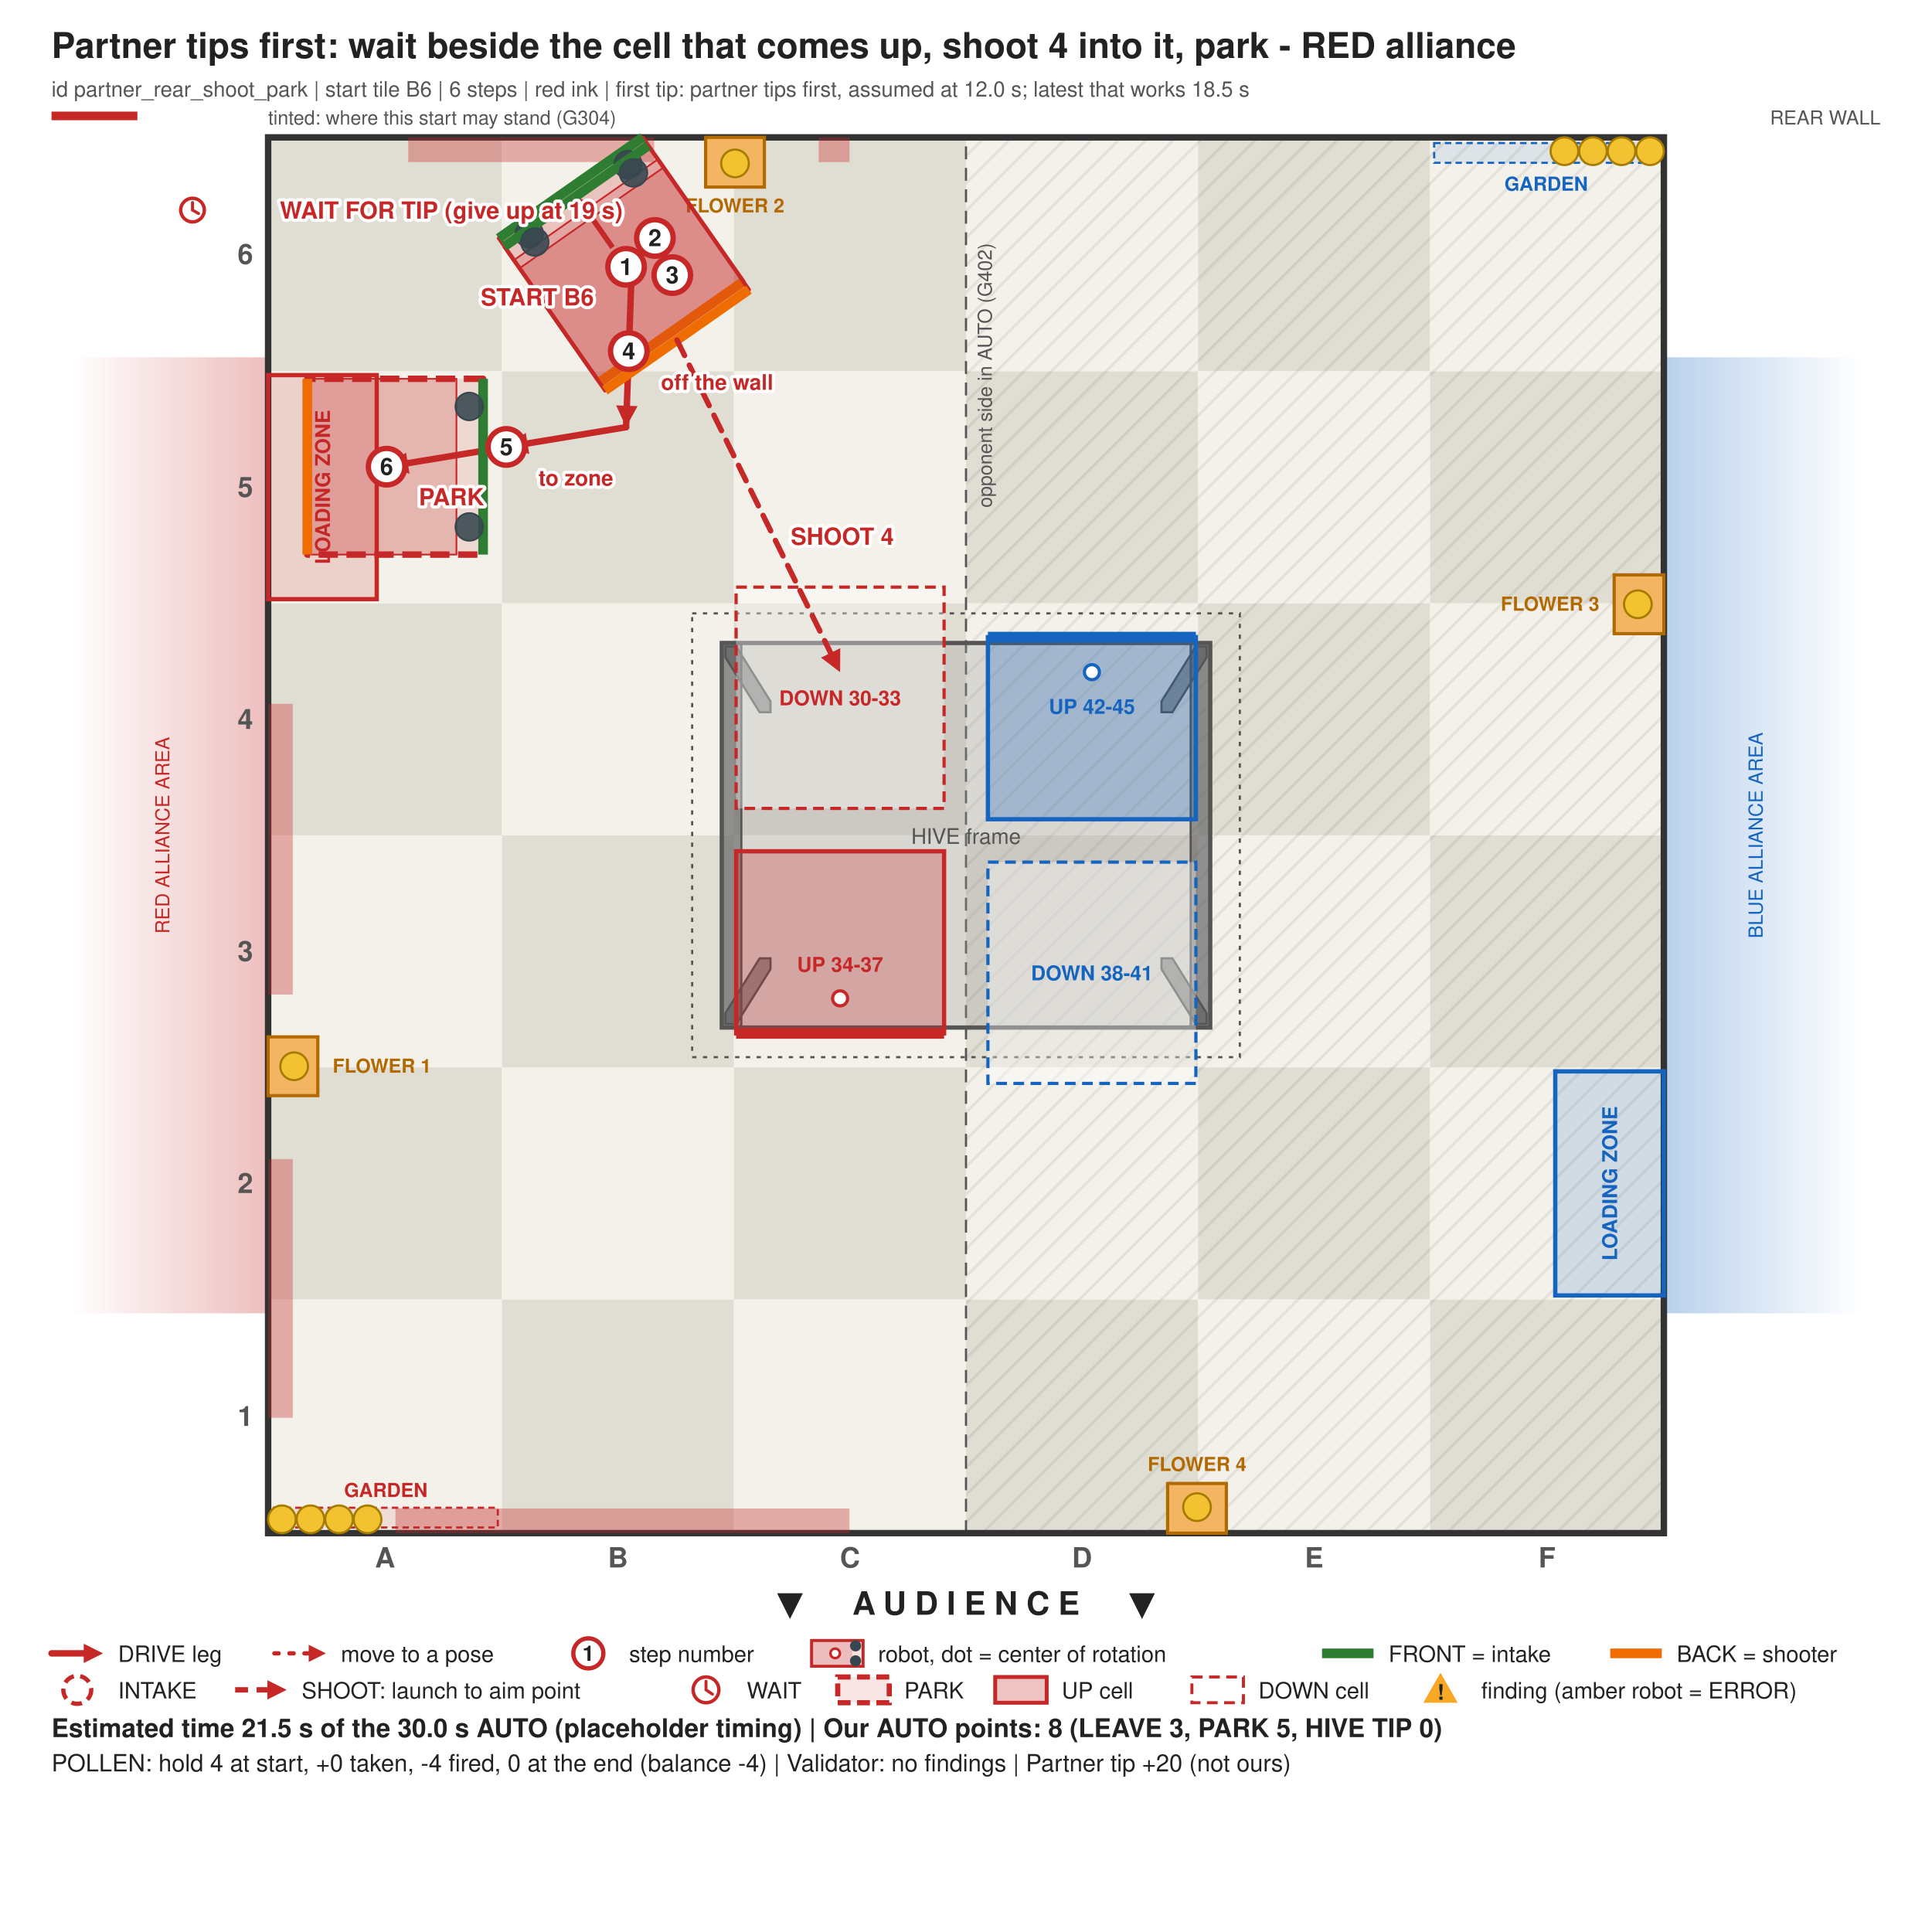
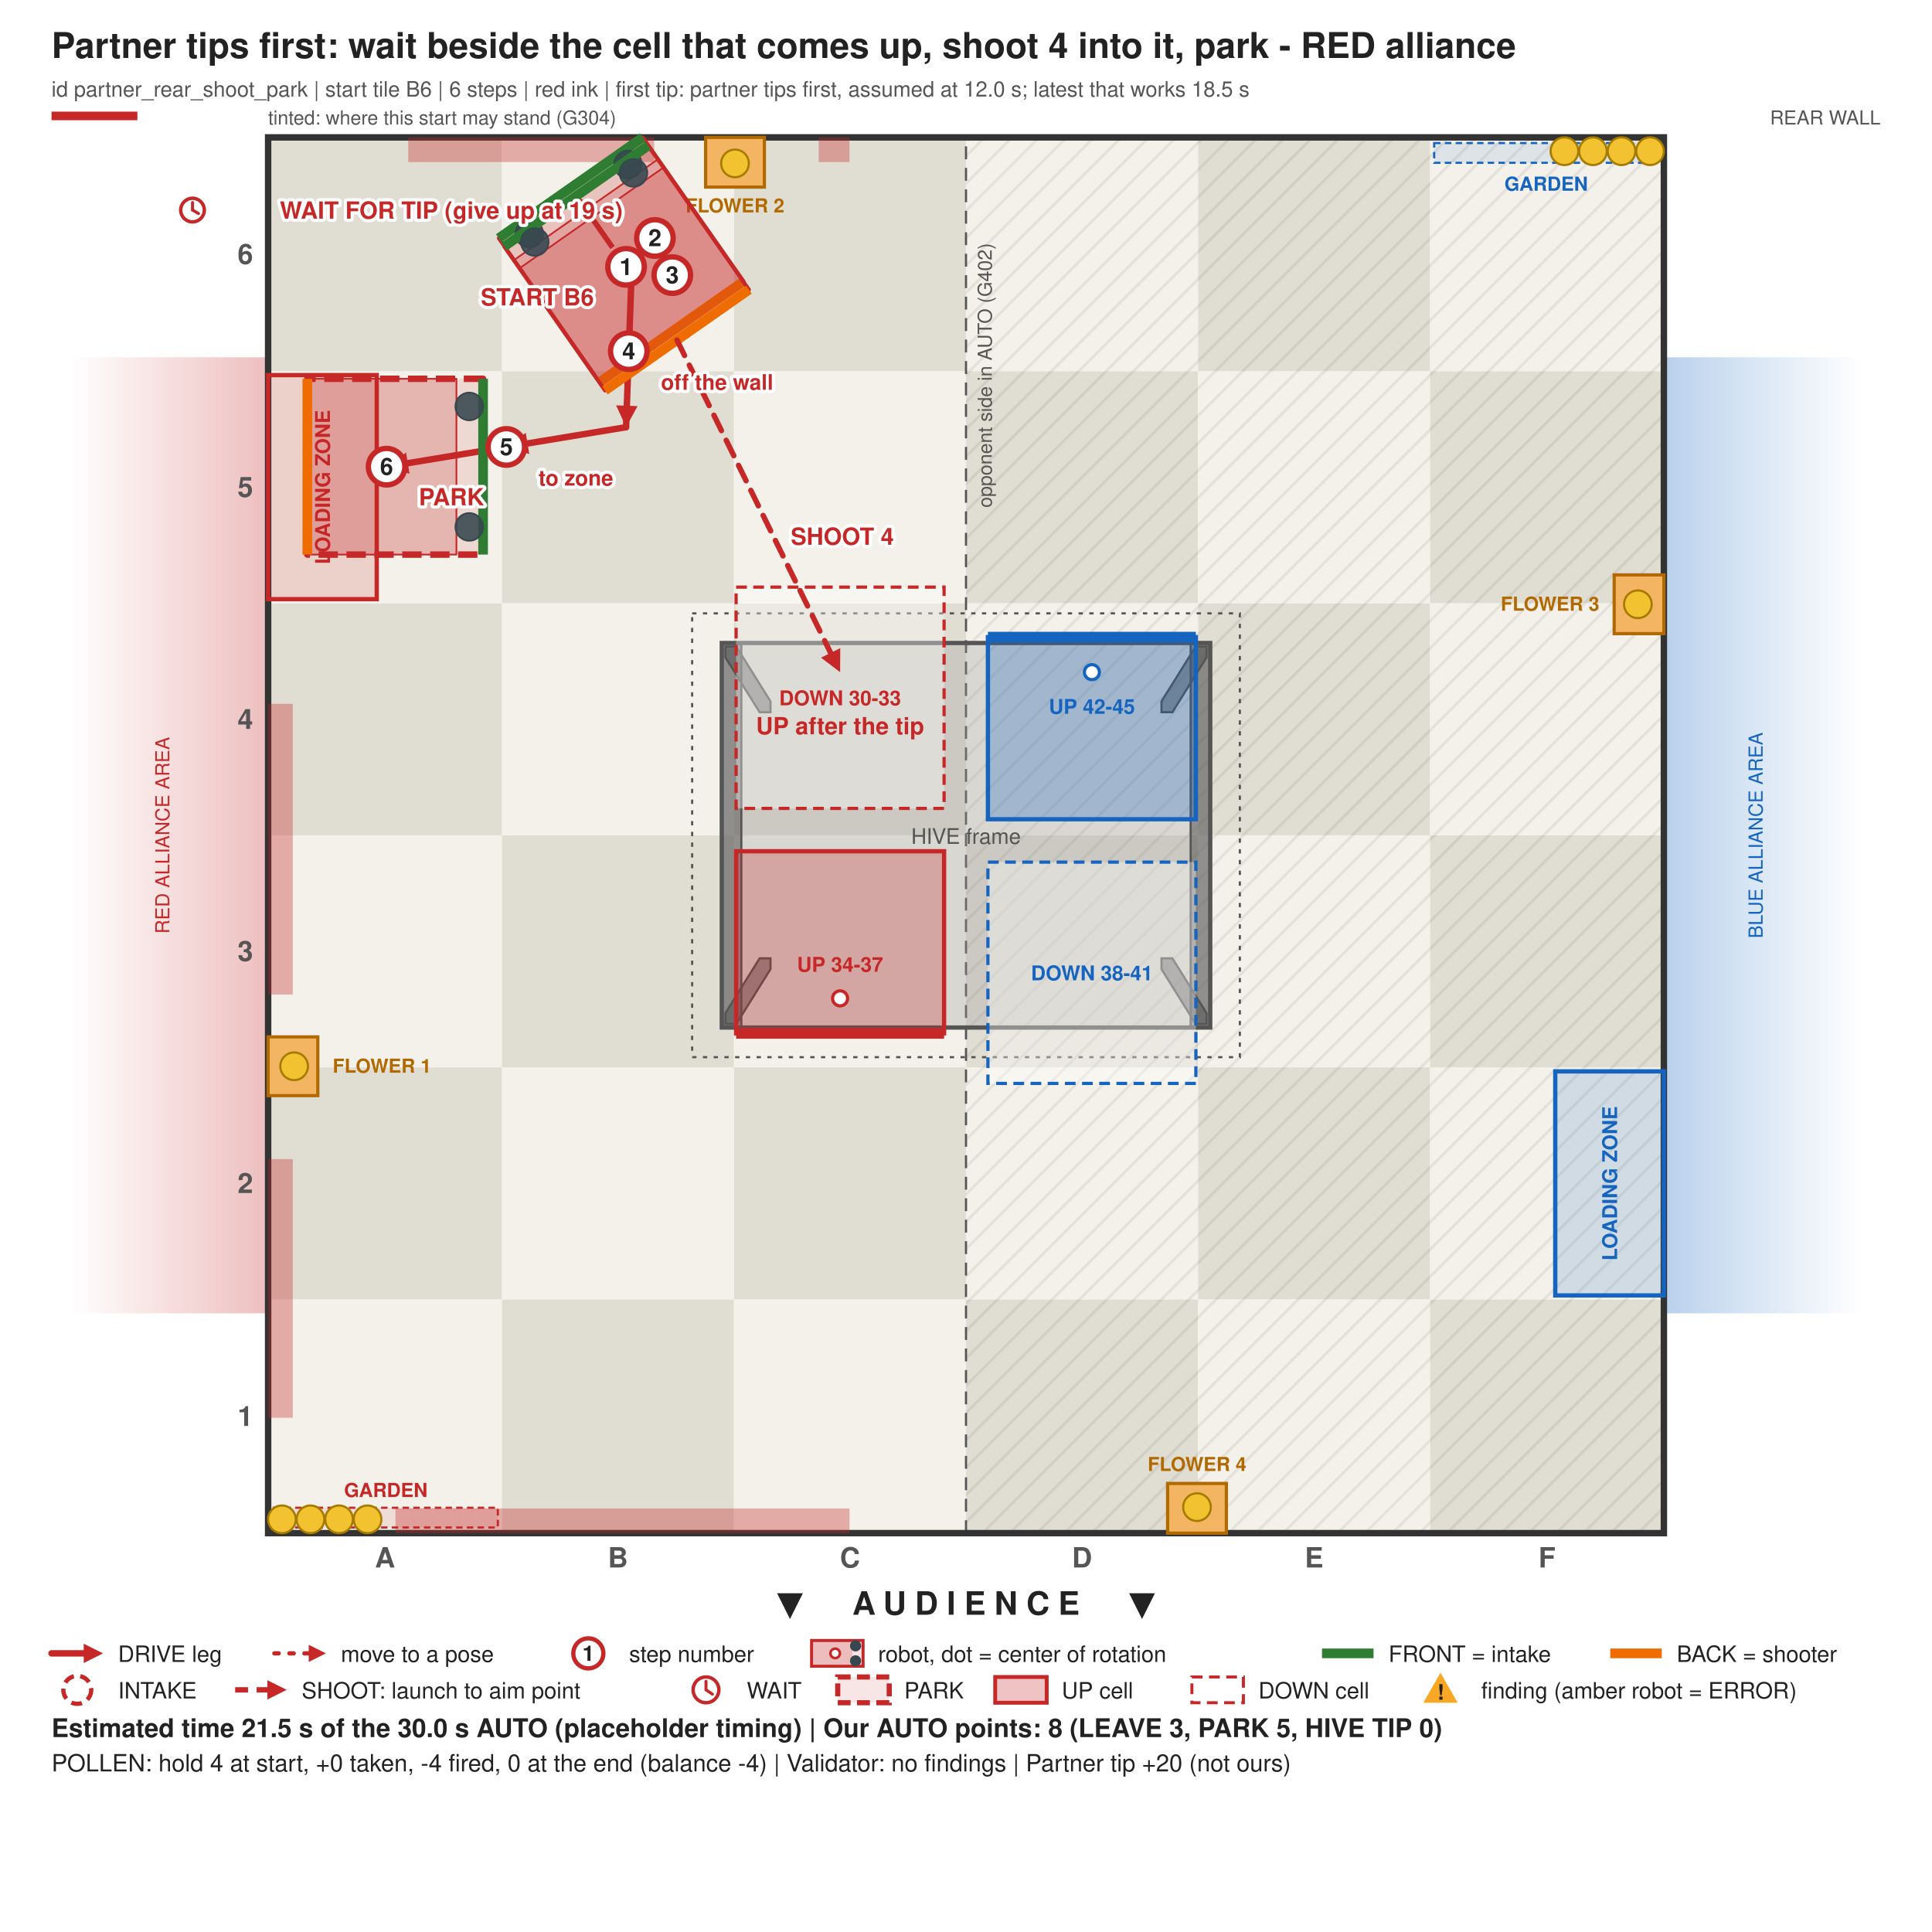
<svg xmlns="http://www.w3.org/2000/svg" viewBox="0 0 900 900" width="900" height="900" role="img" aria-labelledby="svg-title svg-desc" font-family="Helvetica, Arial, sans-serif">
  <defs>
    <linearGradient id="area-red" x1="1" y1="0" x2="0" y2="0">
      <stop offset="0" stop-color="#c62828" stop-opacity="0.30" />
      <stop offset="1" stop-color="#c62828" stop-opacity="0" />
    </linearGradient>
    <linearGradient id="area-blue" x1="0" y1="0" x2="1" y2="0">
      <stop offset="0" stop-color="#1565c0" stop-opacity="0.30" />
      <stop offset="1" stop-color="#1565c0" stop-opacity="0" />
    </linearGradient>
    <pattern id="opponent-hatch" width="9" height="9" patternUnits="userSpaceOnUse" patternTransform="rotate(45)">
      <line x1="0" y1="0" x2="0" y2="9" stroke="#000000" stroke-opacity="0.07" stroke-width="2.5" />
    </pattern>
  </defs>
  <rect id="background" x="0" y="0" width="900" height="900" fill="#ffffff" />
  <text id="title" x="24" y="27" font-size="16.54" font-weight="bold" fill="#222222">Partner tips first: wait beside the cell that comes up, shoot 4 into it, park - RED alliance</text>
  <text id="subtitle" x="24" y="45" font-size="9.9" fill="#555555">id partner_rear_shoot_park  |  start tile B6  |  6 steps  |  red ink  |  first tip: partner tips first, assumed at 12.0 s; latest that works 18.5 s</text>
  <rect x="24" y="52" width="40" height="4" fill="#c62828" />
  <g id="field">
    <rect class="alliance-area" data-alliance="RED" x="32.9" y="166.43" width="92" height="445.37" fill="url(#area-red)" />
    <rect class="alliance-area" data-alliance="BLUE" x="775.1" y="166.43" width="92" height="445.37" fill="url(#area-blue)" />
    <text x="78.9" y="389.12" font-size="9" fill="#c62828" text-anchor="middle" transform="rotate(-90 78.9 389.12)">RED ALLIANCE AREA</text>
    <text x="821.1" y="389.12" font-size="9" fill="#1565c0" text-anchor="middle" transform="rotate(-90 821.1 389.12)">BLUE ALLIANCE AREA</text>
    <rect class="tile" data-tile="A1" x="124.9" y="605.3" width="108.9" height="108.9" fill="#f3f1ea" />
    <rect class="tile" data-tile="A2" x="124.9" y="497.2" width="108.9" height="108.1" fill="#e0ddd2" />
    <rect class="tile" data-tile="A3" x="124.9" y="389.1" width="108.9" height="108.1" fill="#f3f1ea" />
    <rect class="tile" data-tile="A4" x="124.9" y="281" width="108.9" height="108.1" fill="#e0ddd2" />
    <rect class="tile" data-tile="A5" x="124.9" y="172.9" width="108.9" height="108.1" fill="#f3f1ea" />
    <rect class="tile" data-tile="A6" x="124.9" y="64" width="108.9" height="108.9" fill="#e0ddd2" />
    <rect class="tile" data-tile="B1" x="233.8" y="605.3" width="108.1" height="108.9" fill="#e0ddd2" />
    <rect class="tile" data-tile="B2" x="233.8" y="497.2" width="108.1" height="108.1" fill="#f3f1ea" />
    <rect class="tile" data-tile="B3" x="233.8" y="389.1" width="108.1" height="108.1" fill="#e0ddd2" />
    <rect class="tile" data-tile="B4" x="233.8" y="281" width="108.1" height="108.1" fill="#f3f1ea" />
    <rect class="tile" data-tile="B5" x="233.8" y="172.9" width="108.1" height="108.1" fill="#e0ddd2" />
    <rect class="tile" data-tile="B6" x="233.8" y="64" width="108.1" height="108.9" fill="#f3f1ea" />
    <rect class="tile" data-tile="C1" x="341.9" y="605.3" width="108.1" height="108.9" fill="#f3f1ea" />
    <rect class="tile" data-tile="C2" x="341.9" y="497.2" width="108.1" height="108.1" fill="#e0ddd2" />
    <rect class="tile" data-tile="C3" x="341.9" y="389.1" width="108.1" height="108.1" fill="#f3f1ea" />
    <rect class="tile" data-tile="C4" x="341.9" y="281" width="108.1" height="108.1" fill="#e0ddd2" />
    <rect class="tile" data-tile="C5" x="341.9" y="172.9" width="108.1" height="108.1" fill="#f3f1ea" />
    <rect class="tile" data-tile="C6" x="341.9" y="64" width="108.1" height="108.9" fill="#e0ddd2" />
    <rect class="tile" data-tile="D1" x="450" y="605.3" width="108.1" height="108.9" fill="#e0ddd2" />
    <rect class="tile" data-tile="D2" x="450" y="497.2" width="108.1" height="108.1" fill="#f3f1ea" />
    <rect class="tile" data-tile="D3" x="450" y="389.1" width="108.1" height="108.1" fill="#e0ddd2" />
    <rect class="tile" data-tile="D4" x="450" y="281" width="108.1" height="108.1" fill="#f3f1ea" />
    <rect class="tile" data-tile="D5" x="450" y="172.9" width="108.1" height="108.1" fill="#e0ddd2" />
    <rect class="tile" data-tile="D6" x="450" y="64" width="108.1" height="108.9" fill="#f3f1ea" />
    <rect class="tile" data-tile="E1" x="558.1" y="605.3" width="108.1" height="108.9" fill="#f3f1ea" />
    <rect class="tile" data-tile="E2" x="558.1" y="497.2" width="108.1" height="108.1" fill="#e0ddd2" />
    <rect class="tile" data-tile="E3" x="558.1" y="389.1" width="108.1" height="108.1" fill="#f3f1ea" />
    <rect class="tile" data-tile="E4" x="558.1" y="281" width="108.1" height="108.1" fill="#e0ddd2" />
    <rect class="tile" data-tile="E5" x="558.1" y="172.9" width="108.1" height="108.1" fill="#f3f1ea" />
    <rect class="tile" data-tile="E6" x="558.1" y="64" width="108.1" height="108.9" fill="#e0ddd2" />
    <rect class="tile" data-tile="F1" x="666.2" y="605.3" width="108.9" height="108.9" fill="#e0ddd2" />
    <rect class="tile" data-tile="F2" x="666.2" y="497.2" width="108.9" height="108.1" fill="#f3f1ea" />
    <rect class="tile" data-tile="F3" x="666.2" y="389.1" width="108.9" height="108.1" fill="#e0ddd2" />
    <rect class="tile" data-tile="F4" x="666.2" y="281" width="108.9" height="108.1" fill="#f3f1ea" />
    <rect class="tile" data-tile="F5" x="666.2" y="172.9" width="108.9" height="108.1" fill="#e0ddd2" />
    <rect class="tile" data-tile="F6" x="666.2" y="64" width="108.9" height="108.9" fill="#f3f1ea" />
    <rect id="opponent-side" x="450" y="64" width="325.1" height="650.2" fill="url(#opponent-hatch)" />
    <line id="side-line" x1="450" y1="714.2" x2="450" y2="64" stroke="#555555" stroke-width="1" stroke-dasharray="6 4" />
    <text id="opponent-label" x="462" y="174.86" font-size="9" fill="#555555" text-anchor="middle" transform="rotate(-90 462 174.86)">opponent side in AUTO (G402)</text>
    <text class="tile-label" x="179.35" y="730.2" font-size="13" font-weight="bold" text-anchor="middle" fill="#555555">A</text>
    <text class="tile-label" x="287.85" y="730.2" font-size="13" font-weight="bold" text-anchor="middle" fill="#555555">B</text>
    <text class="tile-label" x="395.95" y="730.2" font-size="13" font-weight="bold" text-anchor="middle" fill="#555555">C</text>
    <text class="tile-label" x="504.05" y="730.2" font-size="13" font-weight="bold" text-anchor="middle" fill="#555555">D</text>
    <text class="tile-label" x="612.15" y="730.2" font-size="13" font-weight="bold" text-anchor="middle" fill="#555555">E</text>
    <text class="tile-label" x="720.65" y="730.2" font-size="13" font-weight="bold" text-anchor="middle" fill="#555555">F</text>
    <text class="tile-label" x="117.9" y="664.25" font-size="13" font-weight="bold" text-anchor="end" fill="#555555">1</text>
    <text class="tile-label" x="117.9" y="555.75" font-size="13" font-weight="bold" text-anchor="end" fill="#555555">2</text>
    <text class="tile-label" x="117.9" y="447.65" font-size="13" font-weight="bold" text-anchor="end" fill="#555555">3</text>
    <text class="tile-label" x="117.9" y="339.55" font-size="13" font-weight="bold" text-anchor="end" fill="#555555">4</text>
    <text class="tile-label" x="117.9" y="231.45" font-size="13" font-weight="bold" text-anchor="end" fill="#555555">5</text>
    <text class="tile-label" x="117.9" y="122.95" font-size="13" font-weight="bold" text-anchor="end" fill="#555555">6</text>
    <rect id="field-border" x="124.9" y="64" width="650.2" height="650.2" fill="none" stroke="#333333" stroke-width="3" />
  </g>
  <g id="structures">
    <rect id="hive-frame" x="336.23" y="299.53" width="227.54" height="179.14" fill="#9a9a9a" fill-opacity="0.30" stroke="#555555" stroke-width="2" />
    <rect id="hive-keepout" x="322.43" y="285.73" width="255.14" height="206.74" fill="none" stroke="#555555" stroke-width="1" stroke-dasharray="2 3" />
    <g id="hive-solid">
      <polygon class="hive-foot" points="336.23,478.67 345.35,478.67 345.35,299.53 336.23,299.53" fill="#555555" fill-opacity="0.55" stroke="#555555" stroke-width="1" />
      <polygon class="hive-foot" points="554.65,478.67 563.77,478.67 563.77,299.53 554.65,299.53" fill="#555555" fill-opacity="0.55" stroke="#555555" stroke-width="1" />
      <polygon class="hive-foot" points="337.94,477.01 343,477.01 358.92,451.48 358.92,446.42 353.86,446.42 337.94,471.95" fill="#555555" fill-opacity="0.55" stroke="#555555" stroke-width="1" />
      <polygon class="hive-foot" points="337.94,306.25 353.86,331.78 358.92,331.78 358.92,326.72 343,301.19 337.94,301.19" fill="#555555" fill-opacity="0.55" stroke="#555555" stroke-width="1" />
      <polygon class="hive-foot" points="541.08,451.48 557,477.01 562.06,477.01 562.06,471.95 546.14,446.42 541.08,446.42" fill="#555555" fill-opacity="0.55" stroke="#555555" stroke-width="1" />
      <polygon class="hive-foot" points="541.08,331.78 546.14,331.78 562.06,306.25 562.06,301.19 557,301.19 541.08,326.72" fill="#555555" fill-opacity="0.55" stroke="#555555" stroke-width="1" />
    </g>
    <text x="450" y="393.1" font-size="10" fill="#555555" text-anchor="middle">HIVE frame</text>
    <g class="hive" data-alliance="RED">
      <g class="cell cell-down" data-alliance="RED" data-side="REAR">
        <rect x="342.91" y="273.5" width="96.88" height="103.09" fill="#ffffff" fill-opacity="0.35" stroke="#c62828" stroke-width="1.5" stroke-dasharray="5 3" />
        <text x="391.35" y="328.55" font-size="9.5" font-weight="bold" fill="#c62828" text-anchor="middle">DOWN 30-33</text>
+         <text class="cell-cue" x="391.35" y="342.05" font-size="11" font-weight="bold" fill="#c62828" text-anchor="middle">UP after the tip</text>
      </g>
      <g class="cell cell-up" data-alliance="RED" data-side="AUDIENCE">
        <rect x="342.91" y="396.55" width="96.88" height="84.82" fill="#c62828" fill-opacity="0.28" stroke="#c62828" stroke-width="2" />
        <line class="cell-opening" x1="342.91" y1="481.38" x2="439.79" y2="481.38" stroke="#c62828" stroke-width="5" />
        <circle class="aim-point" cx="391.35" cy="465.08" r="3.5" fill="#ffffff" stroke="#c62828" stroke-width="1.5" />
        <text x="391.35" y="452.68" font-size="9.5" font-weight="bold" fill="#c62828" text-anchor="middle">UP 34-37</text>
      </g>
    </g>
    <g class="hive" data-alliance="BLUE">
      <g class="cell cell-down" data-alliance="BLUE" data-side="AUDIENCE">
        <rect x="460.21" y="401.61" width="96.88" height="103.09" fill="#ffffff" fill-opacity="0.35" stroke="#1565c0" stroke-width="1.5" stroke-dasharray="5 3" />
        <text x="508.65" y="456.66" font-size="9.5" font-weight="bold" fill="#1565c0" text-anchor="middle">DOWN 38-41</text>
      </g>
      <g class="cell cell-up" data-alliance="BLUE" data-side="REAR">
        <rect x="460.21" y="296.82" width="96.88" height="84.82" fill="#1565c0" fill-opacity="0.28" stroke="#1565c0" stroke-width="2" />
        <line class="cell-opening" x1="460.21" y1="296.82" x2="557.09" y2="296.82" stroke="#1565c0" stroke-width="5" />
        <circle class="aim-point" cx="508.65" cy="313.12" r="3.5" fill="#ffffff" stroke="#1565c0" stroke-width="1.5" />
        <text x="508.65" y="332.52" font-size="9.5" font-weight="bold" fill="#1565c0" text-anchor="middle">UP 42-45</text>
      </g>
    </g>
    <g class="flower" data-flower="1">
      <rect x="124.9" y="483.02" width="23.15" height="27.37" fill="#f3b562" stroke="#b26a00" stroke-width="1.5" />
      <circle cx="137.02" cy="496.71" r="6.44" fill="#f2c230" stroke="#a67c00" stroke-width="1" />
      <text x="154.95" y="499.71" font-size="9" fill="#b26a00" font-weight="bold" text-anchor="start">FLOWER 1</text>
    </g>
    <g class="flower" data-flower="2">
      <rect x="328.71" y="64" width="27.37" height="23.15" fill="#f3b562" stroke="#b26a00" stroke-width="1.5" />
      <circle cx="342.39" cy="76.12" r="6.44" fill="#f2c230" stroke="#a67c00" stroke-width="1" />
      <text x="342.39" y="98.95" font-size="9" fill="#b26a00" font-weight="bold" text-anchor="middle">FLOWER 2</text>
    </g>
    <g class="flower" data-flower="3">
      <rect x="751.95" y="267.81" width="23.15" height="27.37" fill="#f3b562" stroke="#b26a00" stroke-width="1.5" />
      <circle cx="762.98" cy="281.49" r="6.44" fill="#f2c230" stroke="#a67c00" stroke-width="1" />
      <text x="745.05" y="284.49" font-size="9" fill="#b26a00" font-weight="bold" text-anchor="end">FLOWER 3</text>
    </g>
    <g class="flower" data-flower="4">
      <rect x="543.92" y="691.05" width="27.37" height="23.15" fill="#f3b562" stroke="#b26a00" stroke-width="1.5" />
      <circle cx="557.61" cy="702.08" r="6.44" fill="#f2c230" stroke="#a67c00" stroke-width="1" />
      <text x="557.61" y="685.25" font-size="9" fill="#b26a00" font-weight="bold" text-anchor="middle">FLOWER 4</text>
    </g>
    <g class="garden" data-alliance="RED">
      <rect x="127.54" y="702.36" width="104.37" height="9.2" fill="#c62828" fill-opacity="0.10" stroke="#c62828" stroke-width="1" stroke-dasharray="3 2" />
      <circle class="pollen" cx="131.34" cy="707.76" r="6.44" fill="#f2c230" stroke="#a67c00" stroke-width="1" />
      <circle class="pollen" cx="144.63" cy="707.76" r="6.44" fill="#f2c230" stroke="#a67c00" stroke-width="1" />
      <circle class="pollen" cx="157.93" cy="707.76" r="6.44" fill="#f2c230" stroke="#a67c00" stroke-width="1" />
      <circle class="pollen" cx="171.22" cy="707.76" r="6.44" fill="#f2c230" stroke="#a67c00" stroke-width="1" />
      <text x="179.73" y="697.36" font-size="9" fill="#c62828" text-anchor="middle" font-weight="bold">GARDEN</text>
    </g>
    <g class="loading-zone" data-alliance="RED">
      <rect x="124.9" y="174.74" width="50.6" height="104.37" fill="#c62828" fill-opacity="0.16" stroke="#c62828" stroke-width="2" />
      <text x="150.2" y="230.43" font-size="9.5" font-weight="bold" fill="#c62828" text-anchor="middle" transform="rotate(-90 150.2 226.93)">LOADING ZONE</text>
    </g>
    <g class="garden" data-alliance="BLUE">
      <rect x="668.09" y="66.64" width="104.37" height="9.2" fill="#1565c0" fill-opacity="0.10" stroke="#1565c0" stroke-width="1" stroke-dasharray="3 2" />
      <circle class="pollen" cx="768.66" cy="70.44" r="6.44" fill="#f2c230" stroke="#a67c00" stroke-width="1" />
      <circle class="pollen" cx="755.37" cy="70.44" r="6.44" fill="#f2c230" stroke="#a67c00" stroke-width="1" />
      <circle class="pollen" cx="742.07" cy="70.44" r="6.44" fill="#f2c230" stroke="#a67c00" stroke-width="1" />
      <circle class="pollen" cx="728.78" cy="70.44" r="6.44" fill="#f2c230" stroke="#a67c00" stroke-width="1" />
      <text x="720.27" y="88.84" font-size="9" fill="#1565c0" text-anchor="middle" font-weight="bold">GARDEN</text>
    </g>
    <g class="loading-zone" data-alliance="BLUE">
      <rect x="724.5" y="499.09" width="50.6" height="104.37" fill="#1565c0" fill-opacity="0.16" stroke="#1565c0" stroke-width="2" />
      <text x="749.8" y="554.77" font-size="9.5" font-weight="bold" fill="#1565c0" text-anchor="middle" transform="rotate(-90 749.8 551.27)">LOADING ZONE</text>
    </g>
    <text id="audience-label" x="450" y="752.2" font-size="15" font-weight="bold" letter-spacing="4" text-anchor="middle" fill="#222222">AUDIENCE</text>
    <polygon class="compass-arrow" points="362,742.2 374,742.2 368,754.2" fill="#222222" />
    <polygon class="compass-arrow" points="526,742.2 538,742.2 532,754.2" fill="#222222" />
    <text x="876" y="58" font-size="9" fill="#555555" text-anchor="end">REAR WALL</text>
  </g>
  <g id="start-bands" data-heading="125">
    <rect class="start-band" data-wall="RED" data-from="11.68" data-to="37.88" x="124.9" y="539.94" width="11.5" height="120.52" fill="#c62828" fill-opacity="0.35" />
    <rect class="start-band" data-wall="RED" data-from="54.55" data-to="83.98" x="124.9" y="327.88" width="11.5" height="135.41" fill="#c62828" fill-opacity="0.35" />
    <rect class="start-band" data-wall="AUDIENCE" data-from="12.89" data-to="58.88" x="184.21" y="702.7" width="211.52" height="11.5" fill="#c62828" fill-opacity="0.35" />
    <rect class="start-band" data-wall="REAR" data-from="14.19" data-to="39.1" x="190.16" y="64" width="114.58" height="11.5" fill="#c62828" fill-opacity="0.35" />
    <rect class="start-band" data-wall="REAR" data-from="55.76" data-to="58.88" x="381.38" y="64" width="14.35" height="11.5" fill="#c62828" fill-opacity="0.35" />
    <text class="start-band-label" x="124.9" y="58" font-size="9" fill="#555555">tinted: where this start may stand (G304)</text>
  </g>
  <g id="route" data-ink="#c62828" data-alliance="RED" data-route="partner_rear_shoot_park">
    <g class="approach" data-step="3">
      <line x1="291.65" y1="124.3" x2="294.18" y2="128.16" stroke="#c62828" stroke-width="2" stroke-dasharray="2 5" stroke-linecap="round" opacity="0.85" />
      <polygon class="arrowhead" points="294.18,128.16 286.45,123.66 293.14,119.28" fill="#c62828" />
    </g>
    <g class="drive-leg" data-step="4" data-mode="CONSTANT">
      <path class="leg" d="M 294.18 128.16 L 291.65 199" fill="none" stroke="#c62828" stroke-width="3" stroke-linecap="round" stroke-linejoin="round" />
      <polygon class="arrowhead" points="291.65,199 287.01,188.83 297,189.19" fill="#c62828" />
    </g>
    <g class="drive-leg" data-step="5" data-mode="LINEAR">
      <path class="leg" d="M 291.65 199 L 180.1 217.4" fill="none" stroke="#c62828" stroke-width="3" stroke-linecap="round" stroke-linejoin="round" />
      <polygon class="arrowhead" points="235.87,208.2 244.93,201.64 246.56,211.51" fill="#c62828" />
      <polygon class="arrowhead" points="180.1,217.4 189.15,210.84 190.78,220.71" fill="#c62828" />
    </g>
    <g id="start-footprint" class="footprint start" data-step="1">
      <polygon class="outline" points="232.34,110.96 279.3,178.04 346.37,131.07 299.41,64" fill="#c62828" fill-opacity="0.14" stroke="#c62828" stroke-width="1.8" stroke-linejoin="round" />
      <polygon class="chassis" points="239.46,121.14 279.3,178.04 346.37,131.07 306.53,74.17" fill="#c62828" fill-opacity="0.2" stroke="#c62828" stroke-width="0.8" stroke-linejoin="round" />
      <line class="front-edge" x1="232.34" y1="110.96" x2="299.41" y2="64" stroke="#2e7d32" stroke-width="4.5" />
      <line class="back-edge" x1="279.3" y1="178.04" x2="346.37" y2="131.07" stroke="#ef6c00" stroke-width="4.5" />
      <circle class="wheel" data-wheel="LEFT" cx="246.58" cy="108.85" r="6.44" fill="#37474f" fill-opacity="0.88" stroke="#37474f" stroke-width="0.8" />
      <circle class="wheel" data-wheel="RIGHT" cx="292.55" cy="76.66" r="6.44" fill="#37474f" fill-opacity="0.88" stroke="#37474f" stroke-width="0.8" />
      <g class="pose-point" data-x="36.25" data-y="128.24">
        <circle cx="291.65" cy="124.3" r="3.4" fill="#ffffff" fill-opacity="0.92" stroke="#c62828" stroke-width="1.6" />
        <line x1="288.25" y1="124.3" x2="295.05" y2="124.3" stroke="#c62828" stroke-width="1" />
        <line x1="291.65" y1="120.9" x2="291.65" y2="127.7" stroke="#c62828" stroke-width="1" />
      </g>
      <line class="heading-arrow" x1="285.34" y1="115.29" x2="273.33" y2="98.13" stroke="#c62828" stroke-width="2.5" />
      <polygon class="arrowhead" points="268.74,91.58 278.57,96.9 270.38,102.64" fill="#c62828" />
    </g>
    <g class="shoot-pose" data-step="3" data-nominal="false">
      <polygon class="outline" points="234.87,114.83 281.83,181.9 348.9,134.94 301.94,67.86" fill="#c62828" fill-opacity="0.1" stroke="#c62828" stroke-width="1.8" stroke-linejoin="round" />
      <polygon class="chassis" points="241.99,125 281.83,181.9 348.9,134.94 309.06,78.04" fill="#c62828" fill-opacity="0.2" stroke="#c62828" stroke-width="0.8" stroke-linejoin="round" />
      <line class="front-edge" x1="234.87" y1="114.83" x2="301.94" y2="67.86" stroke="#2e7d32" stroke-width="4.5" />
      <line class="back-edge" x1="281.83" y1="181.9" x2="348.9" y2="134.94" stroke="#ef6c00" stroke-width="4.5" />
      <circle class="wheel" data-wheel="LEFT" cx="249.11" cy="112.72" r="6.44" fill="#37474f" fill-opacity="0.88" stroke="#37474f" stroke-width="0.8" />
      <circle class="wheel" data-wheel="RIGHT" cx="295.08" cy="80.53" r="6.44" fill="#37474f" fill-opacity="0.88" stroke="#37474f" stroke-width="0.8" />
      <g class="pose-point" data-x="36.8" data-y="127.4">
        <circle cx="294.18" cy="128.16" r="3.4" fill="#ffffff" fill-opacity="0.92" stroke="#c62828" stroke-width="1.6" />
        <line x1="290.78" y1="128.16" x2="297.58" y2="128.16" stroke="#c62828" stroke-width="1" />
        <line x1="294.18" y1="124.76" x2="294.18" y2="131.56" stroke="#c62828" stroke-width="1" />
      </g>
      <line class="shot" x1="315.37" y1="158.42" x2="387.38" y2="305.04" stroke="#c62828" stroke-width="2.5" stroke-dasharray="8 5" stroke-linecap="round" />
      <polygon class="arrowhead" points="391.35,313.12 382.45,306.35 391.43,301.94" fill="#c62828" />
    </g>
    <g class="park-outline" data-step="6">
      <polygon class="outline" points="225.04,176.46 143.16,176.46 143.16,258.34 225.04,258.34" fill="#c62828" fill-opacity="0.12" stroke="#c62828" stroke-width="3" stroke-dasharray="9 4" stroke-linejoin="round" />
      <polygon class="chassis" points="212.62,176.46 143.16,176.46 143.16,258.34 212.62,258.34" fill="#c62828" fill-opacity="0.2" stroke="#c62828" stroke-width="0.8" stroke-linejoin="round" />
      <line class="front-edge" x1="225.04" y1="176.46" x2="225.04" y2="258.34" stroke="#2e7d32" stroke-width="4.5" />
      <line class="back-edge" x1="143.16" y1="176.46" x2="143.16" y2="258.34" stroke="#ef6c00" stroke-width="4.5" />
      <circle class="wheel" data-wheel="LEFT" cx="218.6" cy="189.34" r="6.44" fill="#37474f" fill-opacity="0.88" stroke="#37474f" stroke-width="0.8" />
      <circle class="wheel" data-wheel="RIGHT" cx="218.6" cy="245.46" r="6.44" fill="#37474f" fill-opacity="0.88" stroke="#37474f" stroke-width="0.8" />
      <g class="pose-point" data-x="12" data-y="108">
        <circle cx="180.1" cy="217.4" r="3.4" fill="#ffffff" fill-opacity="0.92" stroke="#c62828" stroke-width="1.6" />
        <line x1="176.7" y1="217.4" x2="183.5" y2="217.4" stroke="#c62828" stroke-width="1" />
        <line x1="180.1" y1="214" x2="180.1" y2="220.8" stroke="#c62828" stroke-width="1" />
      </g>
    </g>
    <g id="badges">
      <g class="badge" data-step="1" data-kind="START">
        <circle cx="291.65" cy="124.3" r="8.5" fill="#ffffff" stroke="#c62828" stroke-width="2.5" />
        <text x="291.65" y="128.1" font-size="11" font-weight="bold" text-anchor="middle" fill="#222222">1</text>
      </g>
      <g class="badge" data-step="2" data-kind="WAIT_FOR_TIP">
        <circle cx="305.08" cy="110.86" r="8.5" fill="#ffffff" stroke="#c62828" stroke-width="2.5" />
        <text x="305.08" y="114.66" font-size="11" font-weight="bold" text-anchor="middle" fill="#222222">2</text>
      </g>
      <g class="badge" data-step="3" data-kind="SHOOT">
        <circle cx="313.18" cy="128.16" r="8.5" fill="#ffffff" stroke="#c62828" stroke-width="2.5" />
        <text x="313.18" y="131.96" font-size="11" font-weight="bold" text-anchor="middle" fill="#222222">3</text>
      </g>
      <g class="badge" data-step="4" data-kind="DRIVE">
        <circle cx="292.91" cy="163.58" r="8.5" fill="#ffffff" stroke="#c62828" stroke-width="2.5" />
        <text x="292.91" y="167.38" font-size="11" font-weight="bold" text-anchor="middle" fill="#222222">4</text>
      </g>
      <g class="badge" data-step="5" data-kind="DRIVE">
        <circle cx="235.87" cy="208.2" r="8.5" fill="#ffffff" stroke="#c62828" stroke-width="2.5" />
        <text x="235.87" y="212" font-size="11" font-weight="bold" text-anchor="middle" fill="#222222">5</text>
      </g>
      <g class="badge" data-step="6" data-kind="PARK">
        <circle cx="180.1" cy="217.4" r="8.5" fill="#ffffff" stroke="#c62828" stroke-width="2.5" />
        <text x="180.1" y="221.2" font-size="11" font-weight="bold" text-anchor="middle" fill="#222222">6</text>
      </g>
    </g>
    <g id="step-labels">
      <text class="step-label" x="276.65" y="142.3" font-size="11" font-weight="bold" fill="#c62828" text-anchor="end" stroke="#ffffff" stroke-width="3" stroke-linejoin="round" paint-order="stroke">START B6</text>
      <g class="clock">
        <circle cx="89.68" cy="97.86" r="5.5" fill="#ffffff" stroke="#c62828" stroke-width="1.6" />
        <polyline points="89.68,94.36 89.68,97.86 92.48,99.46" fill="none" stroke="#c62828" stroke-width="1.4" stroke-linecap="round" />
      </g>
      <text class="step-label" x="290.08" y="101.86" font-size="11" font-weight="bold" fill="#c62828" text-anchor="end" stroke="#ffffff" stroke-width="3" stroke-linejoin="round" paint-order="stroke">WAIT FOR TIP (give up at 19 s)</text>
      <text class="step-label" x="368.36" y="253.77" font-size="11" font-weight="bold" fill="#c62828" text-anchor="start" stroke="#ffffff" stroke-width="3" stroke-linejoin="round" paint-order="stroke">SHOOT 4</text>
      <text class="step-label" x="307.91" y="181.58" font-size="10" font-weight="bold" fill="#c62828" text-anchor="start" stroke="#ffffff" stroke-width="3" stroke-linejoin="round" paint-order="stroke">off the wall</text>
      <text class="step-label" x="250.87" y="226.2" font-size="10" font-weight="bold" fill="#c62828" text-anchor="start" stroke="#ffffff" stroke-width="3" stroke-linejoin="round" paint-order="stroke">to zone</text>
      <text class="step-label" x="195.1" y="235.4" font-size="11" font-weight="bold" fill="#c62828" text-anchor="start" stroke="#ffffff" stroke-width="3" stroke-linejoin="round" paint-order="stroke">PARK</text>
    </g>
    <g id="issue-marks">
</g>
  </g>
  <g id="legend">
    <g class="legend-item" data-icon="drive">
      <line x1="24" y1="770.2" x2="40" y2="770.2" stroke="#c62828" stroke-width="3" stroke-linecap="round" />
      <polygon class="arrowhead" points="48,770.2 39,774.7 39,765.7" fill="#c62828" />
      <text x="55" y="774.2" font-size="10.5" fill="#222222">DRIVE leg</text>
    </g>
    <g class="legend-item" data-icon="approach">
      <line x1="127.81" y1="770.2" x2="143.81" y2="770.2" stroke="#c62828" stroke-width="2" stroke-dasharray="2 5" stroke-linecap="round" />
      <polygon class="arrowhead" points="151.81,770.2 143.81,774.2 143.81,766.2" fill="#c62828" />
      <text x="158.81" y="774.2" font-size="10.5" fill="#222222">move to a pose</text>
    </g>
    <g class="legend-item" data-icon="badge">
      <circle cx="274.07" cy="770.2" r="7" fill="#ffffff" stroke="#c62828" stroke-width="2" />
      <text x="274.07" y="773.7" font-size="10" font-weight="bold" text-anchor="middle" fill="#222222">1</text>
      <text x="293.07" y="774.2" font-size="10.5" fill="#222222">step number</text>
    </g>
    <g class="legend-item" data-icon="robot">
      <rect x="378.06" y="764.2" width="24" height="12" fill="#c62828" fill-opacity="0.14" stroke="#c62828" stroke-width="1.4" />
      <rect x="378.06" y="764.2" width="19" height="12" fill="#c62828" fill-opacity="0.2" />
      <circle cx="398.56" cy="766.7" r="2.6" fill="#37474f" />
      <circle cx="398.56" cy="773.7" r="2.6" fill="#37474f" />
      <circle cx="389.06" cy="770.2" r="2.2" fill="#ffffff" stroke="#c62828" stroke-width="1.2" />
      <text x="409.06" y="774.2" font-size="10.5" fill="#222222">robot, dot = center of rotation</text>
    </g>
    <g class="legend-item" data-icon="front">
      <line x1="615.85" y1="770.2" x2="639.85" y2="770.2" stroke="#2e7d32" stroke-width="4.5" />
      <text x="646.85" y="774.2" font-size="10.5" fill="#222222">FRONT = intake</text>
    </g>
    <g class="legend-item" data-icon="back">
      <line x1="750.11" y1="770.2" x2="774.11" y2="770.2" stroke="#ef6c00" stroke-width="4.5" />
      <text x="781.11" y="774.2" font-size="10.5" fill="#222222">BACK = shooter</text>
    </g>
    <g class="legend-item" data-icon="intake">
      <circle cx="36" cy="787.2" r="6.5" fill="none" stroke="#c62828" stroke-width="2" stroke-dasharray="5 3" />
      <text x="55" y="791.2" font-size="10.5" fill="#222222">INTAKE</text>
    </g>
    <g class="legend-item" data-icon="shoot">
      <line x1="109.54" y1="787.2" x2="125.54" y2="787.2" stroke="#c62828" stroke-width="2.5" stroke-dasharray="6 4" />
      <polygon class="arrowhead" points="133.54,787.2 124.54,791.7 124.54,782.7" fill="#c62828" />
      <text x="140.54" y="791.2" font-size="10.5" fill="#222222">SHOOT: launch to aim point</text>
    </g>
    <g class="legend-item" data-icon="wait">
      <circle cx="328.88" cy="787.2" r="6" fill="#ffffff" stroke="#c62828" stroke-width="1.6" />
      <polyline points="328.88,783.2 328.88,787.2 331.88,789.2" fill="none" stroke="#c62828" stroke-width="1.4" stroke-linecap="round" />
      <text x="347.88" y="791.2" font-size="10.5" fill="#222222">WAIT</text>
    </g>
    <g class="legend-item" data-icon="park">
      <rect x="390.24" y="781.2" width="24" height="12" fill="#c62828" fill-opacity="0.12" stroke="#c62828" stroke-width="2.4" stroke-dasharray="6 3" />
      <text x="421.24" y="791.2" font-size="10.5" fill="#222222">PARK</text>
    </g>
    <g class="legend-item" data-icon="up">
      <rect x="463.6" y="781.2" width="24" height="12" fill="#c62828" fill-opacity="0.28" stroke="#c62828" stroke-width="1.8" />
      <text x="494.6" y="791.2" font-size="10.5" fill="#222222">UP cell</text>
    </g>
    <g class="legend-item" data-icon="down">
      <rect x="555.23" y="781.2" width="24" height="12" fill="#ffffff" fill-opacity="0.35" stroke="#c62828" stroke-width="1.4" stroke-dasharray="5 3" />
      <text x="586.23" y="791.2" font-size="10.5" fill="#222222">DOWN cell</text>
    </g>
    <g class="legend-item" data-icon="issue">
      <polygon points="671.04,779.2 679.04,793.2 663.04,793.2" fill="#f9a825" />
      <text x="671.04" y="791.8" font-size="10" font-weight="bold" text-anchor="middle" fill="#222222">!</text>
      <text x="690.04" y="791.2" font-size="10.5" fill="#222222">finding (amber robot = ERROR)</text>
    </g>
  </g>
  <g id="footer">
    <text id="footer-metrics" x="24" y="809.2" font-size="12" font-weight="bold" fill="#222222">Estimated time 21.5 s of the 30.0 s AUTO (placeholder timing)   |   Our AUTO points: 8  (LEAVE 3, PARK 5, HIVE TIP 0)</text>
    <text id="footer-pollen" x="24" y="825.2" font-size="11.1" fill="#222222">POLLEN: hold 4 at start, +0 taken, -4 fired, 0 at the end (balance -4)   |   Validator: no findings   |   Partner tip +20 (not ours)</text>
  </g>
</svg>
